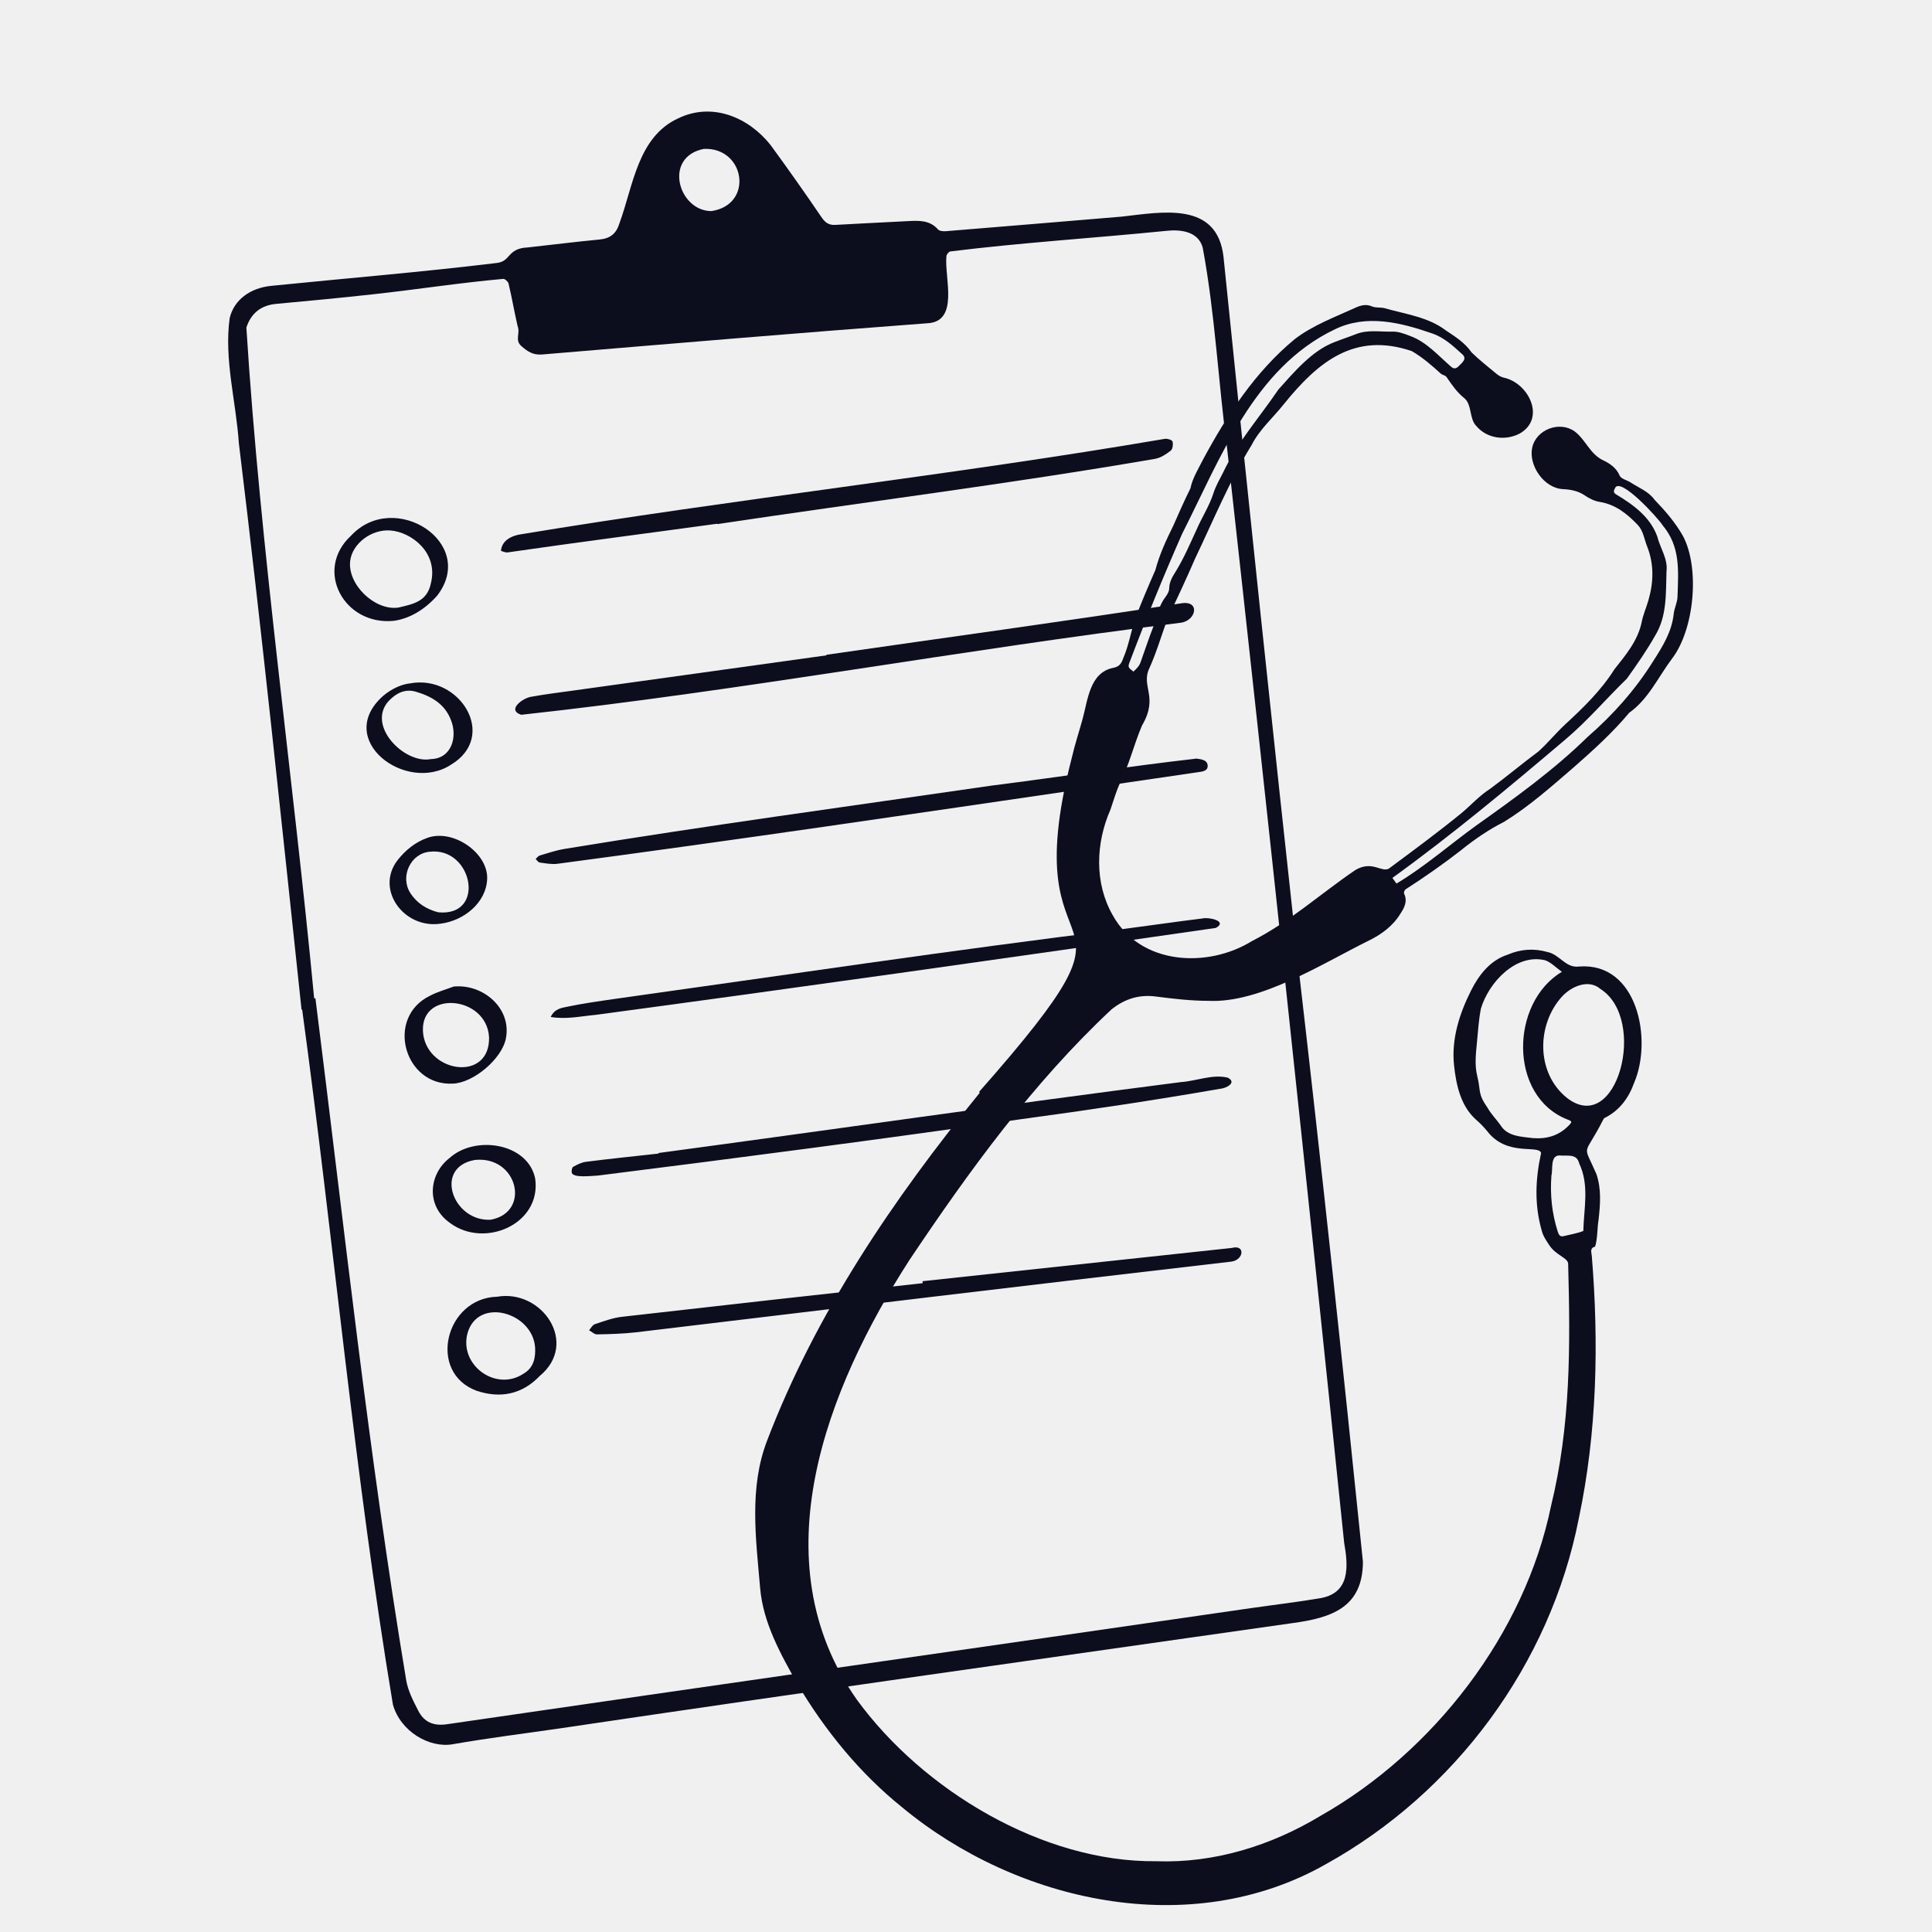
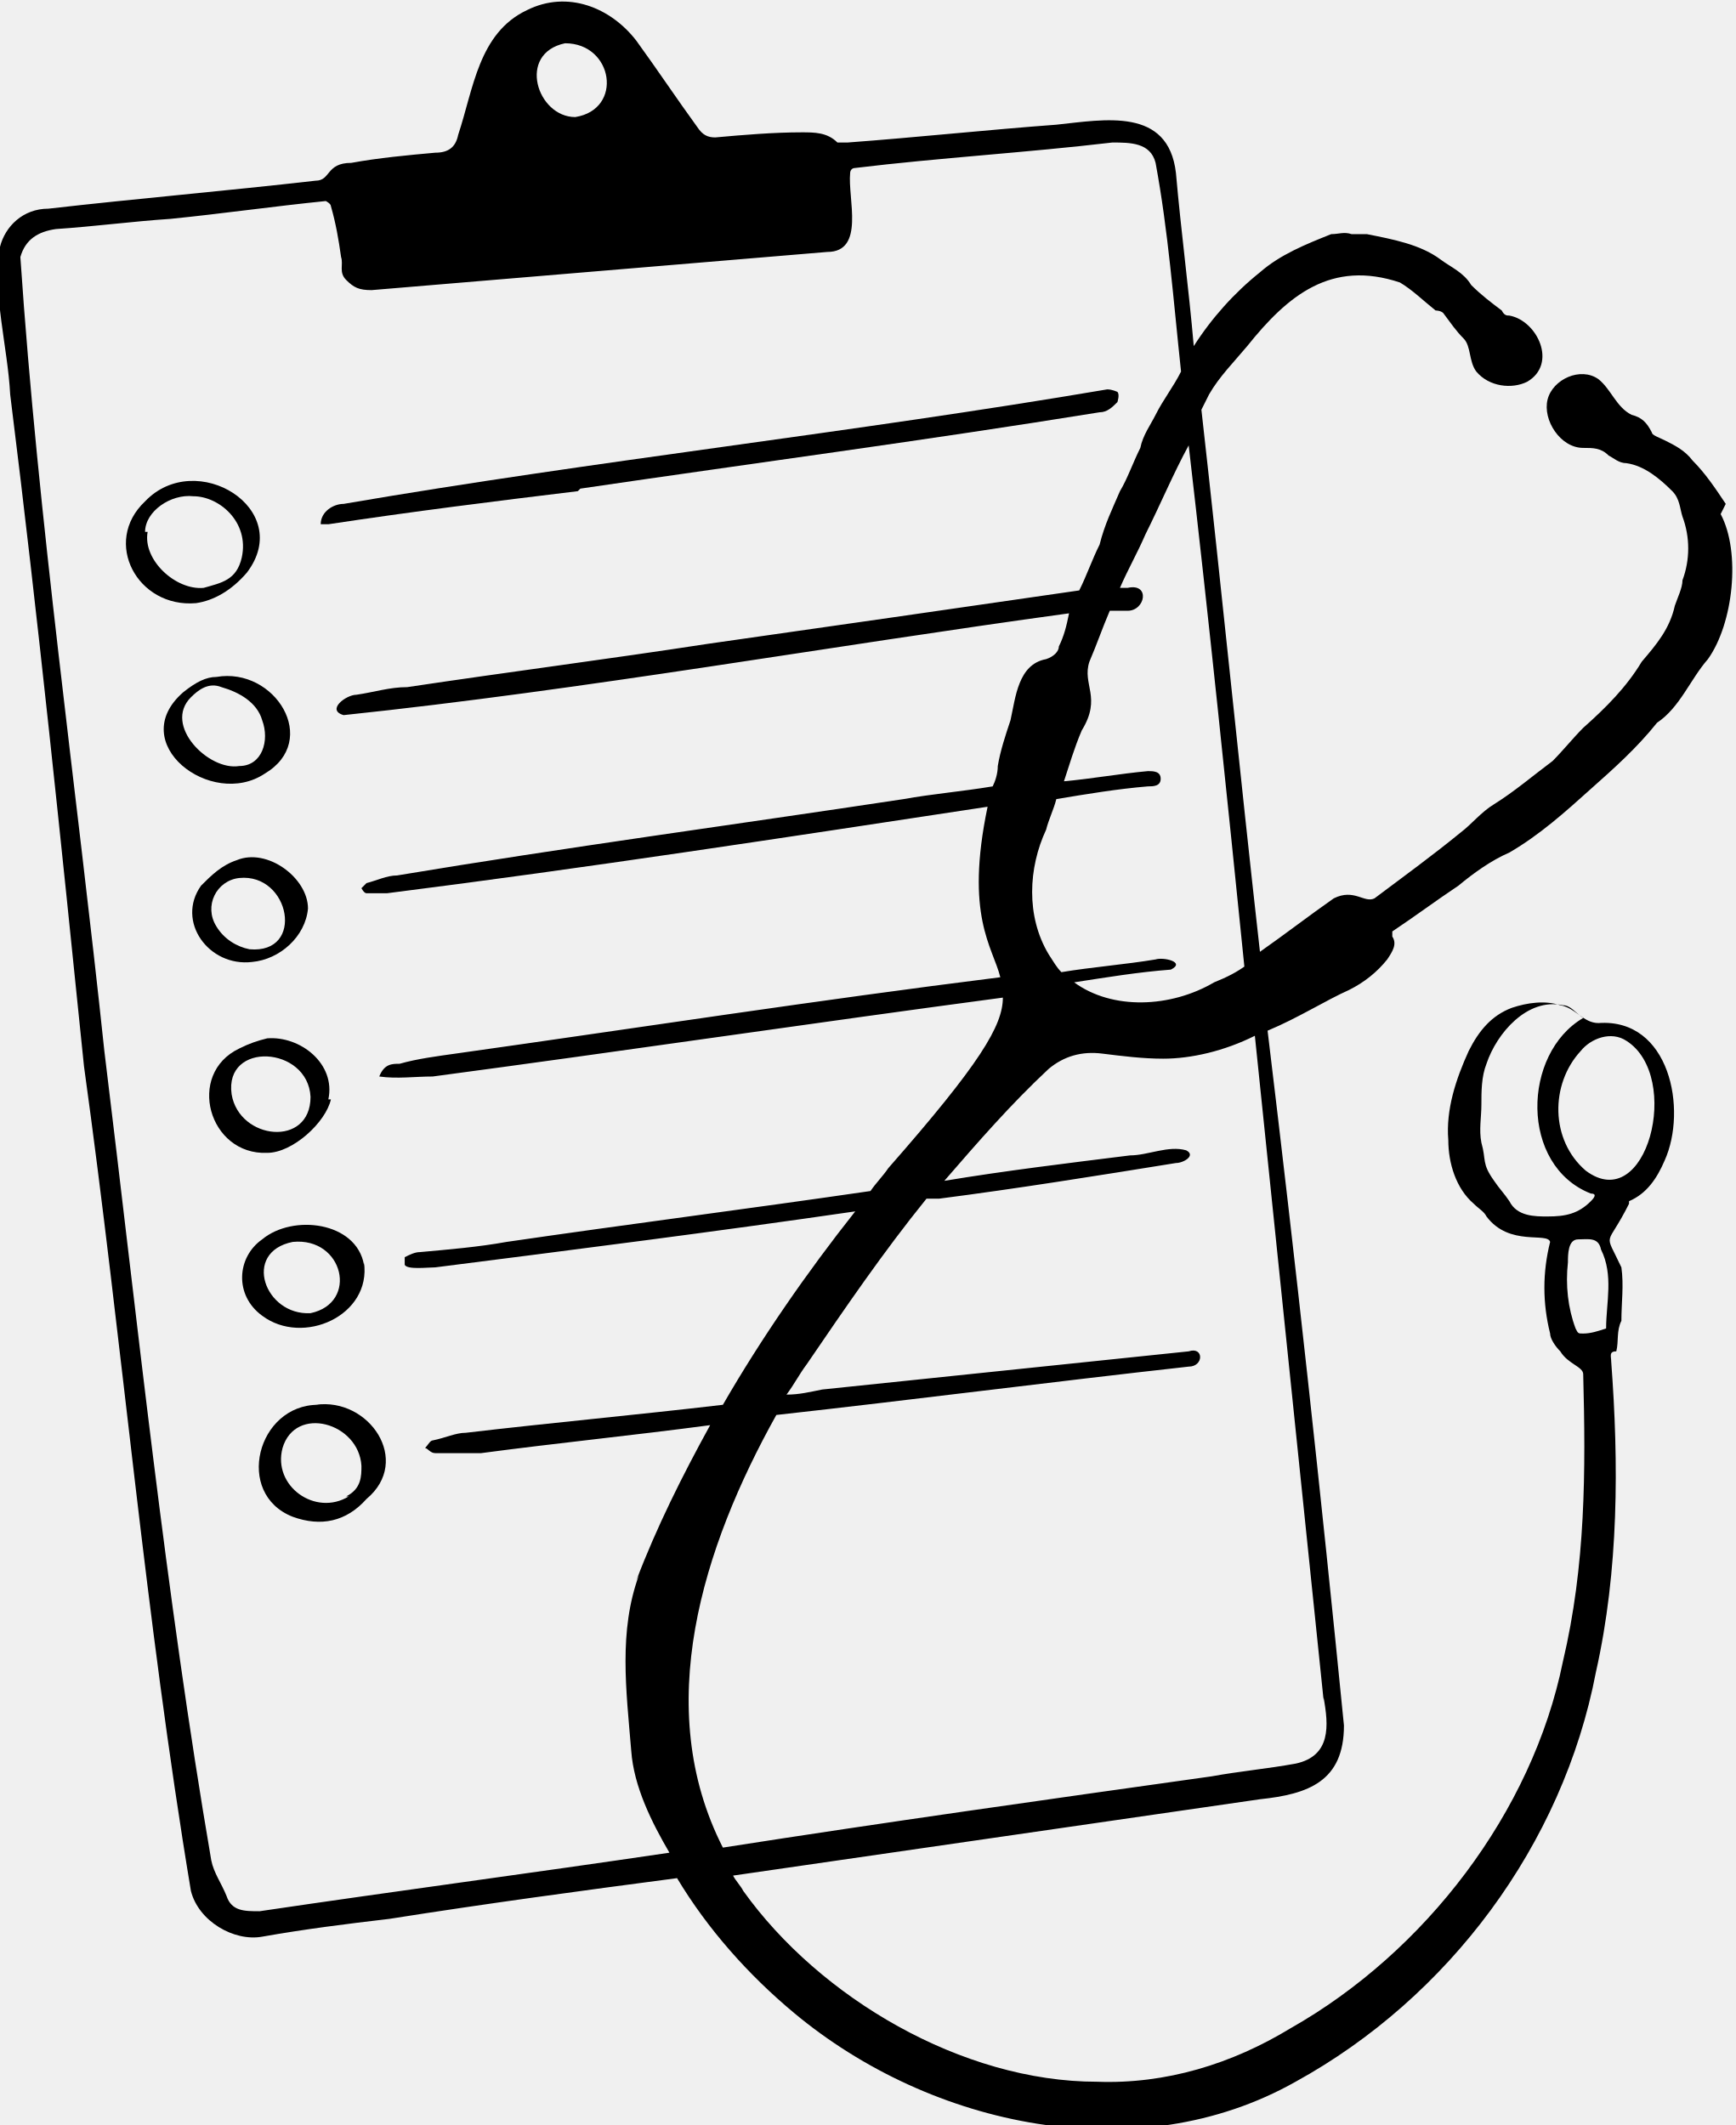
- <svg xmlns="http://www.w3.org/2000/svg" width="90" height="90" viewBox="0 0 90 90" fill="none">
-   <g clip-path="url(#clip0_11_1388)">
-     <g clip-path="url(#clip1_11_1388)">
-       <path d="M14.047 47.035C13.109 38.234 12.2 29.431 11.127 20.646C10.998 18.714 10.433 16.749 10.699 14.819C10.902 13.968 11.649 13.414 12.636 13.316C16.137 12.962 19.644 12.675 23.137 12.251C23.808 12.18 23.617 11.57 24.579 11.527C25.695 11.407 26.809 11.262 27.926 11.158C28.424 11.112 28.708 10.884 28.853 10.411C29.5 8.66 29.7 6.381 31.597 5.511C33.173 4.751 34.861 5.453 35.894 6.753C36.703 7.86 37.496 8.981 38.267 10.116C38.441 10.373 38.611 10.494 38.917 10.476C40.047 10.411 41.179 10.36 42.31 10.3C42.816 10.273 43.312 10.253 43.697 10.688C43.764 10.764 43.938 10.78 44.058 10.77C46.795 10.548 49.532 10.319 52.268 10.09C54.149 9.877 56.698 9.369 56.995 11.96C58.128 23.081 59.302 34.198 60.518 45.31C61.575 54.443 62.556 63.6 63.49 72.75C63.485 74.872 62.047 75.366 60.197 75.612C48.835 77.235 37.469 78.823 26.116 80.51C24.44 80.754 22.758 80.961 21.091 81.253C19.995 81.445 18.654 80.653 18.304 79.409C16.516 68.684 15.545 57.811 14.076 47.032L14.047 47.035L14.047 47.035ZM14.635 46.508L14.693 46.502C16.029 57.103 17.171 67.737 18.924 78.28C19.007 78.77 19.255 79.243 19.485 79.693C19.76 80.23 20.201 80.416 20.834 80.32C33.302 78.501 45.776 76.726 58.246 74.917C59.347 74.758 60.453 74.63 61.548 74.442C62.895 74.182 62.81 72.966 62.616 71.867C60.863 54.878 59.052 37.894 57.167 20.919C56.752 17.802 56.604 14.63 56.028 11.542C55.826 10.774 54.991 10.677 54.313 10.756C50.966 11.091 47.592 11.301 44.259 11.714C44.181 11.746 44.086 11.865 44.087 11.944C43.988 12.931 44.707 15.002 43.18 15.06C37.202 15.507 31.229 16.013 25.255 16.513C24.827 16.55 24.565 16.367 24.281 16.116C23.972 15.841 24.244 15.52 24.113 15.193C23.959 14.534 23.848 13.865 23.69 13.208C23.666 13.117 23.521 12.985 23.441 12.992C21.396 13.175 19.365 13.494 17.324 13.715C15.84 13.879 14.352 14.019 12.865 14.156C12.151 14.222 11.691 14.599 11.477 15.26C12.133 25.668 13.648 36.099 14.635 46.508ZM32.785 6.936C30.876 7.318 31.604 9.83 33.139 9.834C35.129 9.538 34.713 6.85 32.785 6.936Z" fill="#0C0E1E" />
-       <path d="M42.974 59.683C47.778 59.169 52.58 58.648 57.383 58.134C58.01 57.963 57.952 58.675 57.378 58.769C48.13 59.841 38.885 60.952 29.641 62.063C29.035 62.132 28.422 62.149 27.812 62.161C27.69 62.164 27.565 62.037 27.442 61.97C27.528 61.873 27.598 61.724 27.705 61.688C28.119 61.55 28.54 61.391 28.969 61.342C33.64 60.809 38.311 60.287 42.984 59.775L42.974 59.683ZM23.156 60.406C25.259 60.044 26.976 62.577 25.149 64.092C24.313 64.967 23.299 65.152 22.202 64.788C19.895 63.934 20.743 60.472 23.156 60.406ZM24.928 62.783C24.824 61.128 22.258 60.398 21.778 62.108C21.383 63.585 23.088 64.839 24.372 64.001C24.895 63.705 24.946 63.2 24.928 62.783ZM25.653 47.374C25.837 46.991 26.157 46.953 26.414 46.899C27.138 46.748 27.872 46.644 28.605 46.538C36.465 45.44 44.315 44.261 52.192 43.295C53.473 43.129 54.75 42.94 56.032 42.783C56.307 42.715 57.21 42.908 56.64 43.226C47.02 44.616 37.395 45.979 27.761 47.275C27.043 47.339 26.388 47.498 25.653 47.374H25.653ZM21.134 45.957C22.508 45.824 23.839 46.971 23.567 48.371C23.387 49.32 22.063 50.441 21.102 50.479C18.822 50.606 17.93 47.384 20.05 46.376C20.392 46.198 20.772 46.094 21.134 45.957ZM22.783 48.33C22.687 46.336 19.423 46.085 19.719 48.212C19.996 49.999 22.822 50.376 22.783 48.33ZM30.672 53.712C38.785 52.619 46.887 51.449 55.006 50.409C55.729 50.361 56.478 50.029 57.193 50.201C57.645 50.433 57.109 50.706 56.824 50.722C53.751 51.258 50.665 51.717 47.574 52.135C41.007 53.076 34.43 53.936 27.848 54.763C27.526 54.776 26.752 54.878 26.638 54.645C26.614 54.556 26.639 54.39 26.7 54.356C26.885 54.25 27.092 54.148 27.3 54.121C28.424 53.978 29.55 53.862 30.676 53.738L30.672 53.712H30.672ZM24.931 54.904C25.232 57.024 22.571 58.169 20.968 56.974C19.816 56.165 19.982 54.688 20.94 53.946C22.13 52.867 24.595 53.242 24.931 54.904ZM22.116 54.036C20.173 54.382 21.106 56.925 22.862 56.819C24.752 56.469 24.115 53.822 22.116 54.036ZM33.414 24.397C30.157 24.844 26.895 25.263 23.642 25.734C23.545 25.745 23.44 25.688 23.338 25.663C23.369 25.19 23.82 24.958 24.232 24.895C34.216 23.241 44.293 22.147 54.267 20.442C54.383 20.426 54.599 20.494 54.62 20.566C54.656 20.695 54.629 20.92 54.539 20.991C54.327 21.158 54.074 21.325 53.816 21.373C47.041 22.541 40.215 23.394 33.417 24.415L33.414 24.397ZM18.345 28.921C16.021 29.152 14.616 26.548 16.357 24.95C18.364 22.795 22.255 25.28 20.369 27.743C19.79 28.396 19.083 28.819 18.345 28.921ZM18.548 28.305C19.3 28.132 19.908 28.005 20.078 27.148C20.417 25.735 19.162 24.79 18.195 24.712C17.297 24.64 16.404 25.332 16.312 26.136C16.187 27.229 17.453 28.451 18.548 28.305ZM38.493 30.503C43.997 29.706 49.51 28.96 55.006 28.108C55.931 27.946 55.729 28.918 54.999 29.01C44.746 30.274 34.534 32.181 24.283 33.297C23.58 33.073 24.372 32.507 24.746 32.458C25.404 32.337 26.07 32.258 26.733 32.165C30.654 31.617 34.575 31.072 38.496 30.529L38.493 30.503L38.493 30.503ZM19.098 31.835C21.408 31.401 23.223 34.295 21.009 35.623C18.919 36.986 15.546 34.465 17.846 32.419C18.255 32.072 18.72 31.875 19.098 31.835ZM20.071 35.361C21.039 35.339 21.321 34.328 21.009 33.548C20.725 32.796 20.101 32.435 19.371 32.222C18.867 32.075 18.463 32.29 18.127 32.633C17.032 33.785 18.846 35.605 20.071 35.361ZM46.202 36.595C49.382 36.192 52.56 35.701 55.74 35.338C55.957 35.372 56.236 35.395 56.257 35.655C56.278 35.929 55.998 35.944 55.793 35.974C54.128 36.221 52.462 36.461 50.797 36.706C42.526 37.915 34.256 39.139 25.97 40.238C25.699 40.273 25.414 40.217 25.139 40.179C25.07 40.17 25.014 40.072 24.952 40.014C25.015 39.959 25.07 39.875 25.143 39.853C25.527 39.74 25.91 39.608 26.303 39.545C32.92 38.457 39.566 37.561 46.202 36.595V36.595ZM20.526 43.028C18.812 43.282 17.469 41.431 18.519 40.072C18.887 39.604 19.344 39.229 19.921 39.026C21.122 38.603 22.761 39.748 22.693 40.963C22.64 42.067 21.594 42.894 20.526 43.028ZM20.016 39.677C19.131 39.755 18.625 40.831 19.11 41.593C19.419 42.078 19.872 42.358 20.411 42.498C22.66 42.718 22.019 39.443 20.016 39.677Z" fill="#0C0E1E" />
-     </g>
-     <g clip-path="url(#clip2_11_1388)">
-       <path d="M45.605 50.87C54.442 40.853 47.073 46.321 49.929 35.298C50.065 34.701 50.26 34.117 50.422 33.526C50.675 32.63 50.75 31.334 51.855 31.112C52.165 31.054 52.246 30.884 52.328 30.654C52.592 30.043 52.687 29.387 52.901 28.762C53.19 28.021 53.499 27.286 53.82 26.56C54.012 25.834 54.325 25.158 54.657 24.487C54.913 23.902 55.173 23.319 55.456 22.746C55.552 22.27 55.82 21.853 56.034 21.421C57.156 19.338 58.48 17.307 60.323 15.791C61.171 15.145 62.196 14.766 63.161 14.326C63.401 14.221 63.641 14.155 63.916 14.275C64.087 14.349 64.304 14.309 64.492 14.354C65.465 14.636 66.523 14.76 67.353 15.392C67.798 15.689 68.24 15.963 68.551 16.416C68.918 16.775 69.327 17.092 69.721 17.421C69.816 17.497 69.932 17.565 70.049 17.592C71.203 17.832 72.031 19.485 70.795 20.196C70.11 20.552 69.25 20.425 68.759 19.83C68.445 19.5 68.573 18.869 68.227 18.559C67.873 18.284 67.63 17.918 67.379 17.556C67.329 17.484 67.2 17.473 67.125 17.412C66.704 17.025 66.26 16.643 65.766 16.355C63.106 15.457 61.41 16.841 59.803 18.831C59.304 19.459 58.678 20.002 58.31 20.723C57.272 22.41 56.526 24.236 55.673 26.018C55.275 26.939 54.85 27.852 54.417 28.755C54.117 29.544 53.889 30.363 53.541 31.129C53.133 31.977 53.99 32.453 53.199 33.797C52.822 34.678 52.606 35.624 52.169 36.487C51.988 36.881 51.872 37.304 51.729 37.715C51.045 39.266 50.973 41.125 51.831 42.627C53.109 44.955 56.246 45.124 58.33 43.834C60.073 42.946 61.525 41.627 63.132 40.533C63.917 40.068 64.333 40.646 64.694 40.466C65.836 39.62 66.982 38.775 68.084 37.876C68.531 37.501 68.92 37.062 69.421 36.742C70.181 36.183 70.913 35.566 71.672 35.002C72.107 34.607 72.486 34.143 72.917 33.741C73.766 32.959 74.589 32.158 75.208 31.176C75.738 30.508 76.301 29.84 76.477 28.975C76.543 28.637 76.687 28.316 76.784 27.983C77.033 27.132 77.061 26.285 76.726 25.445C76.592 25.108 76.554 24.728 76.289 24.45C75.794 23.932 75.256 23.496 74.51 23.379C74.272 23.341 74.031 23.219 73.829 23.081C73.514 22.866 73.173 22.804 72.81 22.786C71.917 22.74 71.204 21.679 71.374 20.861C71.55 20.017 72.636 19.593 73.346 20.091C73.87 20.479 74.066 21.162 74.693 21.448C75.001 21.599 75.295 21.79 75.45 22.157C75.514 22.309 75.794 22.365 75.967 22.479C76.348 22.729 76.791 22.887 77.075 23.28C77.569 23.791 78.046 24.345 78.398 24.966C79.197 26.467 78.928 29.336 77.884 30.689C77.244 31.545 76.788 32.569 75.895 33.204C75.111 34.142 74.205 34.96 73.288 35.764C72.254 36.656 71.23 37.566 70.064 38.285C69.334 38.654 68.67 39.113 68.035 39.627C67.21 40.268 66.355 40.864 65.478 41.429C65.429 41.462 65.386 41.579 65.408 41.625C65.581 41.989 65.417 42.291 65.23 42.574C64.885 43.138 64.348 43.531 63.76 43.819C61.617 44.876 58.713 46.742 56.29 46.623C55.486 46.623 54.675 46.528 53.876 46.426C53.08 46.313 52.398 46.527 51.777 47.023C48.12 50.444 45.145 54.547 42.366 58.696C38.51 64.683 35.354 72.704 39.917 79.179C42.986 83.391 48.575 86.761 53.862 86.703C56.566 86.801 59.203 85.981 61.508 84.593C66.806 81.59 71.028 76.097 72.25 70.167C73.172 66.396 73.154 62.738 73.051 58.889C73.061 58.594 72.495 58.497 72.174 58.009C72.036 57.799 71.882 57.578 71.824 57.34C71.473 56.131 71.522 54.936 71.79 53.712C71.681 53.302 70.202 53.908 69.273 52.685C69.119 52.499 68.95 52.322 68.767 52.166C68.043 51.525 67.832 50.541 67.735 49.624C67.605 48.405 67.988 47.21 68.534 46.13C68.901 45.401 69.427 44.733 70.23 44.473C70.833 44.214 71.452 44.167 72.09 44.349C72.667 44.467 72.933 45.115 73.569 45.023C76.29 44.825 76.986 48.44 76.124 50.442C75.875 51.139 75.446 51.735 74.747 52.079C74.711 52.097 74.69 52.149 74.668 52.188C73.764 53.962 73.716 53.193 74.368 54.694C74.604 55.392 74.548 56.112 74.466 56.83C74.4 57.234 74.424 57.686 74.308 58.069C74.047 58.141 74.137 58.337 74.152 58.501C74.485 62.585 74.396 66.724 73.545 70.742C72.216 77.526 67.782 83.511 61.747 86.85C55.468 90.411 47.384 88.638 42.016 84.184C40.059 82.608 38.445 80.628 37.162 78.472C36.373 77.072 35.55 75.609 35.41 73.978C35.208 71.635 34.894 69.317 35.728 67.127C37.993 61.182 41.629 55.831 45.645 50.901L45.606 50.869L45.605 50.87ZM72.76 45.272C72.47 45.065 72.249 44.825 71.978 44.733C70.609 44.402 69.346 45.777 68.987 46.984C68.883 47.512 68.85 48.055 68.799 48.592C68.75 49.101 68.69 49.61 68.814 50.119C68.997 50.849 68.818 50.918 69.3 51.611C69.461 51.899 69.704 52.14 69.897 52.411C70.214 52.939 70.857 52.949 71.403 53.017C72.041 53.069 72.612 52.909 73.073 52.436C73.244 52.261 73.243 52.233 73.015 52.15C70.267 51.071 70.346 46.705 72.76 45.271V45.272ZM72.978 51.131C75.324 52.986 76.771 47.489 74.559 46.073C73.999 45.589 73.195 45.95 72.757 46.432C71.583 47.732 71.548 49.966 72.978 51.131V51.131ZM65.054 41.16C66.383 40.365 67.529 39.348 68.782 38.446C70.583 37.166 72.381 35.873 73.964 34.322C75.139 33.3 76.174 32.138 77.001 30.817C77.437 30.136 77.88 29.441 77.968 28.595C77.996 28.33 78.134 28.074 78.144 27.811C78.184 26.587 78.292 25.471 77.449 24.467C77.262 24.156 75.464 22.181 75.234 22.74C75.177 22.844 75.14 22.942 75.272 23.023C76.072 23.504 76.865 24.068 77.199 24.984C77.334 25.535 77.707 26.034 77.632 26.62C77.599 27.637 77.659 28.7 77.107 29.603C76.713 30.299 76.253 30.961 75.787 31.613C74.822 32.549 73.94 33.593 72.903 34.464C70.278 36.69 67.656 38.879 64.863 40.897L65.054 41.16L65.054 41.16ZM59.553 18.145C60.258 17.363 61.11 16.331 62.174 15.934C62.503 15.803 62.84 15.695 63.168 15.565C63.722 15.345 64.301 15.466 64.867 15.448C65.143 15.44 65.433 15.55 65.698 15.654C66.458 15.934 66.998 16.563 67.595 17.081C67.721 17.195 67.83 17.178 67.941 17.068C68.117 16.889 68.368 16.709 68.102 16.488C67.687 16.113 67.271 15.724 66.732 15.538C65.255 15.026 63.656 14.619 62.174 15.346C58.41 17.145 56.842 21.373 55.063 24.878C54.188 26.866 53.365 28.878 52.598 30.91C52.507 31.139 52.704 31.177 52.795 31.288C52.934 31.162 53.074 31.028 53.134 30.845C53.328 30.309 53.503 29.765 53.711 29.235C53.893 28.772 53.956 28.262 54.266 27.847C54.359 27.722 54.463 27.564 54.465 27.419C54.47 27.115 54.605 26.882 54.757 26.642C55.15 26.009 55.442 25.318 55.754 24.642C56 24.079 56.34 23.562 56.529 22.969C56.634 22.64 56.813 22.334 56.971 22.024C57.661 20.567 58.628 19.507 59.553 18.145ZM73.757 57.344C73.783 56.279 74.045 55.206 73.565 54.197C73.448 53.721 73.028 53.863 72.645 53.825C72.206 53.828 72.349 54.467 72.271 54.764C72.204 55.651 72.293 56.521 72.565 57.37C72.606 57.497 72.659 57.621 72.82 57.588C73.133 57.51 73.458 57.461 73.757 57.344L73.757 57.344Z" fill="#0C0E1E" />
-     </g>
-   </g>
-   <defs>
-     <clipPath id="clip0_11_1388">
-       <rect width="90" height="90" fill="white" />
-     </clipPath>
-     <clipPath id="clip1_11_1388">
-       <rect width="52.861" height="76.085" fill="white" transform="translate(10.6294 5.19775)" />
-     </clipPath>
-     <clipPath id="clip2_11_1388">
-       <rect width="43.682" height="74.537" fill="white" transform="translate(35.1802 14.2107)" />
-     </clipPath>
-   </defs>
+ <svg xmlns="http://www.w3.org/2000/svg" id="Calque_1" version="1.1" viewBox="0 0 68.2 83.5">
+   <polygon points="3.4 41.8 3.4 41.8 3.4 41.8 3.4 41.8" />
+   <path d="M12.9,43.2c.3-1.4-1.1-2.5-2.4-2.4-.4.1-.7.2-1.1.4-2.1,1-1.2,4.2,1.1,4.1,1,0,2.3-1.2,2.5-2.1ZM9.1,43c-.3-2.1,3-1.9,3.1.1,0,2-2.8,1.7-3.1-.1Z" />
+   <path d="M14.3,49.7c-.3-1.7-2.8-2-4-1-1,.7-1.1,2.2,0,3,1.6,1.2,4.3,0,4-2.1ZM11.5,48.8c2-.2,2.6,2.4.7,2.8-1.8.1-2.7-2.4-.7-2.8Z" />
+   <path d="M9.9,37.8c1.1-.1,2.1-1,2.2-2.1,0-1.2-1.6-2.4-2.8-1.9-.6.2-1,.6-1.4,1-1,1.4.3,3.2,2,3ZM9.4,34.5c2-.2,2.6,3,.4,2.8-.5-.1-1-.4-1.3-.9-.5-.8,0-1.8.9-1.9Z" />
+   <path d="M22.8,19.2h0c6.8-1,13.6-1.9,20.4-3,.3,0,.5-.2.7-.4,0,0,.1-.3,0-.4,0,0-.2-.1-.4-.1-10,1.7-20.1,2.8-30,4.5-.4,0-.9.3-.9.8.1,0,.2,0,.3,0,3.3-.5,6.5-.9,9.8-1.3Z" />
+   <path d="M7.7,23.7c.7-.1,1.4-.5,2-1.2,1.9-2.5-2-4.9-4-2.8-1.7,1.6-.3,4.2,2,4ZM5.7,20.9c0-.8,1-1.5,1.9-1.4,1,0,2.2,1,1.9,2.4-.2.9-.8,1-1.5,1.2-1.1.1-2.4-1.1-2.2-2.2Z" />
+   <path d="M10.4,30.4c2.2-1.3.4-4.2-1.9-3.8-.4,0-.8.2-1.3.6-2.3,2,1.1,4.6,3.2,3.2ZM7.5,27.4c.3-.3.7-.6,1.2-.4.7.2,1.4.6,1.6,1.3.3.8,0,1.8-.9,1.8-1.2.2-3-1.6-1.9-2.7Z" />
+   <path d="M12.5,55.2c-2.4,0-3.3,3.5-1,4.4,1.1.4,2.1.2,2.9-.7,1.8-1.5.1-4-2-3.7ZM13.7,58.8c-1.3.8-3-.4-2.6-1.9.5-1.7,3-1,3.1.7,0,.4,0,.9-.6,1.2Z" />
+   <path d="M67.8,19.8c-.4-.6-.8-1.2-1.3-1.7-.3-.4-.7-.6-1.1-.8-.2-.1-.5-.2-.5-.3-.2-.4-.4-.6-.8-.7-.6-.3-.8-1-1.3-1.4-.7-.5-1.8,0-2,.8-.2.8.5,1.9,1.4,1.9.4,0,.7,0,1,.3.2.1.4.3.7.3.7.1,1.3.6,1.8,1.1.3.3.3.7.4,1,.3.8.3,1.7,0,2.5,0,.3-.2.7-.3,1-.2.9-.7,1.5-1.3,2.2-.6,1-1.4,1.8-2.3,2.6-.4.4-.8.9-1.2,1.3-.8.6-1.5,1.2-2.3,1.7-.5.3-.9.8-1.3,1.1-1.1.9-2.2,1.7-3.4,2.6-.4.2-.8-.4-1.6,0-1,.7-1.9,1.4-2.9,2.1-.8-7.1-1.5-14.2-2.3-21.3.1-.2.2-.4.3-.6.4-.7,1-1.3,1.5-1.9,1.6-2,3.3-3.4,6-2.5.5.3.9.7,1.4,1.1,0,0,.2,0,.3.1.3.4.5.7.8,1,.3.3.2.9.5,1.3.5.6,1.4.7,2,.4,1.2-.7.4-2.4-.7-2.6-.1,0-.2,0-.3-.2-.4-.3-.8-.6-1.2-1-.3-.5-.8-.7-1.2-1-.8-.6-1.9-.8-2.9-1-.2,0-.4,0-.6,0-.3-.1-.5,0-.8,0-1,.4-2,.8-2.8,1.5-1,.8-1.9,1.8-2.6,2.9-.2-2.3-.5-4.5-.7-6.8-.3-2.6-2.8-2.1-4.7-1.9-2.7.2-5.5.5-8.2.7-.1,0-.3,0-.4,0-.4-.4-.9-.4-1.4-.4-1.1,0-2.3.1-3.4.2-.3,0-.5-.1-.7-.4-.8-1.1-1.6-2.3-2.4-3.4-1-1.3-2.7-2-4.3-1.2-1.9.9-2.1,3.1-2.7,4.9-.1.5-.4.7-.9.7-1.1.1-2.2.2-3.3.4-1,0-.8.7-1.4.7-3.5.4-7,.7-10.5,1.1-1,0-1.7.7-1.9,1.5-.3,1.9.3,3.9.4,5.8,1.1,8.8,2,17.6,2.9,26.4h0c1.5,10.8,2.4,21.6,4.2,32.4.3,1.2,1.7,2,2.8,1.8,1.7-.3,3.3-.5,5-.7,3.8-.6,7.5-1.1,11.3-1.6,1.2,2,2.8,3.8,4.6,5.3,5.4,4.5,13.5,6.2,19.7,2.7,6-3.3,10.5-9.3,11.8-16.1.9-4,.9-8.2.6-12.2,0-.2-.1-.4.2-.4.1-.4,0-.8.2-1.2,0-.7.1-1.4,0-2.1-.7-1.5-.6-.7.3-2.5,0,0,0,0,0-.1.7-.3,1.1-.9,1.4-1.6.9-2,.2-5.6-2.6-5.4-.6,0-.9-.6-1.5-.7-.6-.2-1.3-.1-1.9.1-.8.3-1.3.9-1.7,1.7-.5,1.1-.9,2.3-.8,3.5,0,.9.3,1.9,1,2.5.2.2.4.3.5.5.9,1.2,2.4.6,2.5,1-.3,1.2-.3,2.4,0,3.6,0,.2.2.5.4.7.3.5.9.6.9.9.1,3.8.1,7.5-.8,11.3-1.2,5.9-5.4,11.4-10.7,14.4-2.3,1.4-4.9,2.2-7.6,2.1-5.3,0-10.9-3.3-13.9-7.5-.1-.2-.3-.4-.4-.6,6.9-1,13.8-2,20.7-3,1.9-.2,3.3-.7,3.3-2.9-.9-9.1-1.9-18.2-3-27.3,1.2-.5,2.3-1.2,3.2-1.6.6-.3,1.1-.7,1.5-1.2.2-.3.4-.6.2-.9,0,0,0-.2,0-.2.9-.6,1.7-1.2,2.6-1.8.6-.5,1.3-1,2-1.3,1.2-.7,2.2-1.6,3.2-2.5.9-.8,1.8-1.6,2.6-2.6.9-.6,1.3-1.7,2-2.5,1-1.4,1.3-4.2.5-5.7ZM63.9,40.9c2.2,1.4.8,6.9-1.6,5.1h0c-1.4-1.2-1.4-3.4-.2-4.7.4-.5,1.2-.8,1.8-.4ZM60.8,47.8c-.5,0-1.2,0-1.5-.6-.2-.3-.4-.5-.6-.8-.5-.7-.3-.8-.5-1.5-.1-.5,0-1,0-1.5,0-.5,0-1.1.2-1.6.4-1.2,1.6-2.6,3-2.3.3,0,.5.3.8.5-2.4,1.4-2.5,5.8.3,6.9.2,0,.2.1,0,.3-.5.5-1,.6-1.7.6ZM62.2,52.4c-.2,0-.2,0-.3-.2-.3-.8-.4-1.7-.3-2.6,0-.3,0-.9.4-.9.4,0,.8-.1.9.4.5,1,.2,2.1.2,3.1-.3.1-.6.2-.9.2ZM49,37.9c-.4.3-.8.5-1.3.7-1.7,1-4,1.1-5.5,0,1.3-.2,2.5-.4,3.8-.5.6-.3-.3-.5-.6-.4-1.2.2-2.5.3-3.7.5-.2-.2-.3-.4-.5-.7-.9-1.5-.8-3.4-.1-4.9.1-.4.3-.8.4-1.2,1.2-.2,2.4-.4,3.6-.5.2,0,.5,0,.5-.3,0-.3-.3-.3-.5-.3-1.1.1-2.2.3-3.3.4.2-.6.4-1.3.7-2,.8-1.3,0-1.8.3-2.7.3-.7.5-1.3.8-2,.2,0,.5,0,.7,0,.7,0,.9-1.1,0-.9-.1,0-.2,0-.3,0,.3-.7.7-1.4,1-2.1.6-1.2,1.1-2.4,1.7-3.5.8,6.9,1.5,13.7,2.2,20.6ZM22.2,1.7c1.9,0,2.3,2.6.4,2.9-1.5,0-2.3-2.5-.4-2.9ZM25.1,61.9c-.8,2.2-.5,4.5-.3,6.9.1,1.4.8,2.8,1.5,4-5.4.8-10.7,1.5-16.1,2.3-.6,0-1.1,0-1.3-.6-.2-.5-.5-.9-.6-1.4-1.8-10.5-2.9-21.2-4.2-31.8h0C3,30.9,1.5,20.5.8,10.1c.2-.7.7-1,1.4-1.1,1.5-.1,3-.3,4.5-.4,2-.2,4.1-.5,6.1-.7,0,0,.2.1.2.2.2.7.3,1.3.4,2,.1.3-.1.6.2.9.3.3.5.4,1,.4,6-.5,11.9-1,17.9-1.5,1.5,0,.8-2.1.9-3.1,0,0,0-.2.2-.2,3.3-.4,6.7-.6,10.1-1,.7,0,1.5,0,1.7.8.5,2.7.7,5.4,1,8.2-.3.6-.7,1.1-1,1.7-.2.4-.5.8-.6,1.3-.3.6-.5,1.2-.8,1.7-.3.7-.6,1.3-.8,2.1-.3.6-.5,1.2-.8,1.8-4.8.7-9.7,1.4-14.6,2.1h0c-3.9.6-7.8,1.1-11.8,1.7-.7,0-1.3.2-2,.3-.4,0-1.2.6-.5.8,9.5-1,19-2.7,28.5-4-.1.5-.2.9-.4,1.3,0,.2-.2.4-.5.5-1.1.2-1.2,1.5-1.4,2.4-.2.6-.4,1.2-.5,1.8,0,.3-.1.6-.2.8-1.2.2-2.4.3-3.5.5h0c-6.6,1-13.3,1.9-19.9,3-.4,0-.8.2-1.2.3,0,0-.1.1-.2.2,0,0,.1.2.2.2.3,0,.6,0,.8,0,7.9-1,15.7-2.2,23.6-3.4-.9,4.3.2,5.5.5,6.7-7.2.9-14.3,2-21.4,3-.7.1-1.5.2-2.2.4-.3,0-.6,0-.8.5h0c.7.1,1.4,0,2.1,0,7.5-1,14.9-2.1,22.4-3.1,0,1.1-.9,2.6-4.5,6.7h0s0,0,0,0c-.2.3-.5.6-.7.9-4.8.7-9.5,1.3-14.3,2h0,0c-1.1.2-2.3.3-3.4.4-.2,0-.4.1-.6.2,0,0,0,.2,0,.3.1.2.9.1,1.2.1,5.5-.7,11-1.4,16.5-2.2-1.9,2.4-3.7,5-5.2,7.6-3.4.4-6.7.7-10.1,1.1-.4,0-.8.2-1.3.3-.1,0-.2.2-.3.3.1,0,.2.2.4.2.6,0,1.2,0,1.8,0,3-.4,6-.7,9-1.1-1.1,2-2.1,4-2.9,6.1ZM52,66.7c.2,1.1.3,2.3-1.1,2.6-1.1.2-2.2.3-3.3.5-6.4.9-12.8,1.8-19.2,2.8-2.8-5.5-.8-11.8,2.1-17,5.4-.6,10.8-1.3,16.2-1.9.6,0,.6-.8,0-.6-4.8.5-9.6,1-14.4,1.5h0c-.5.1-.9.2-1.4.2.3-.4.5-.8.8-1.2,1.5-2.2,3-4.4,4.7-6.5.2,0,.3,0,.5,0,3.1-.4,6.2-.9,9.3-1.4.3,0,.8-.3.4-.5-.7-.2-1.5.2-2.2.2-2.4.3-4.9.6-7.3,1,1.3-1.5,2.6-3,4.1-4.4.6-.5,1.3-.7,2.1-.6.8.1,1.6.2,2.4.2,1.1,0,2.4-.3,3.6-.9.9,8.7,1.8,17.4,2.7,26.1Z" />
</svg>
